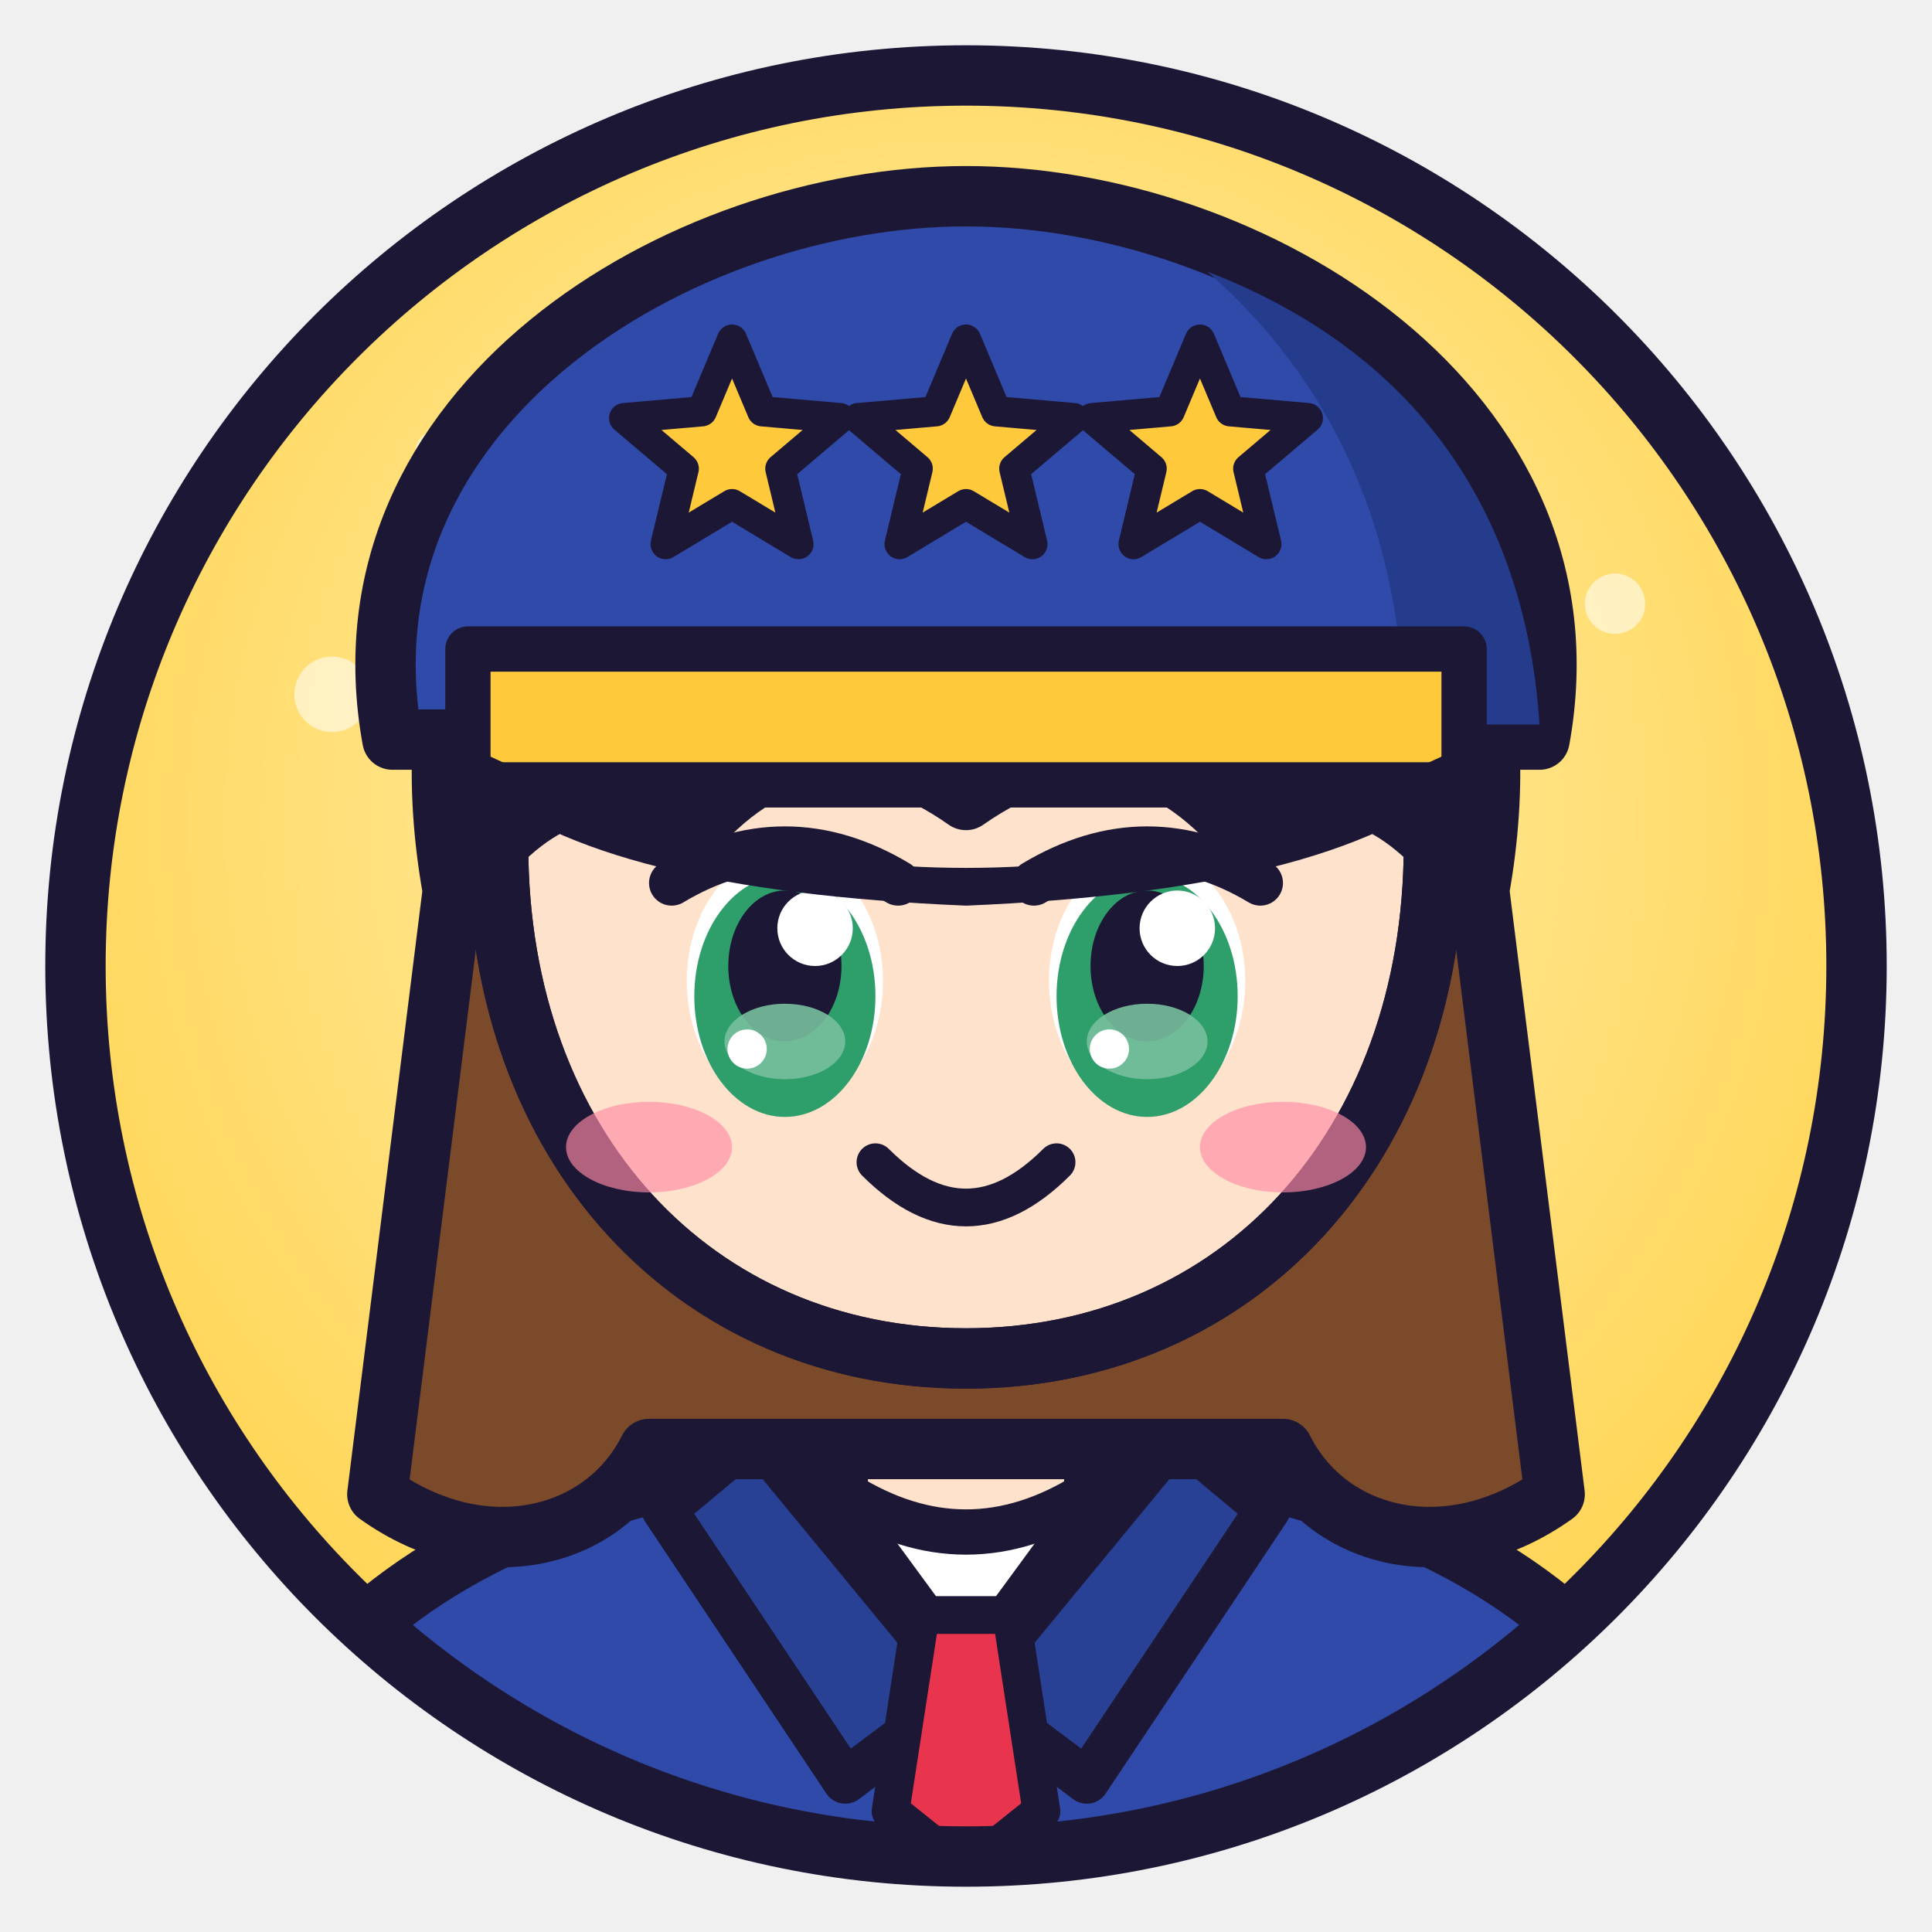
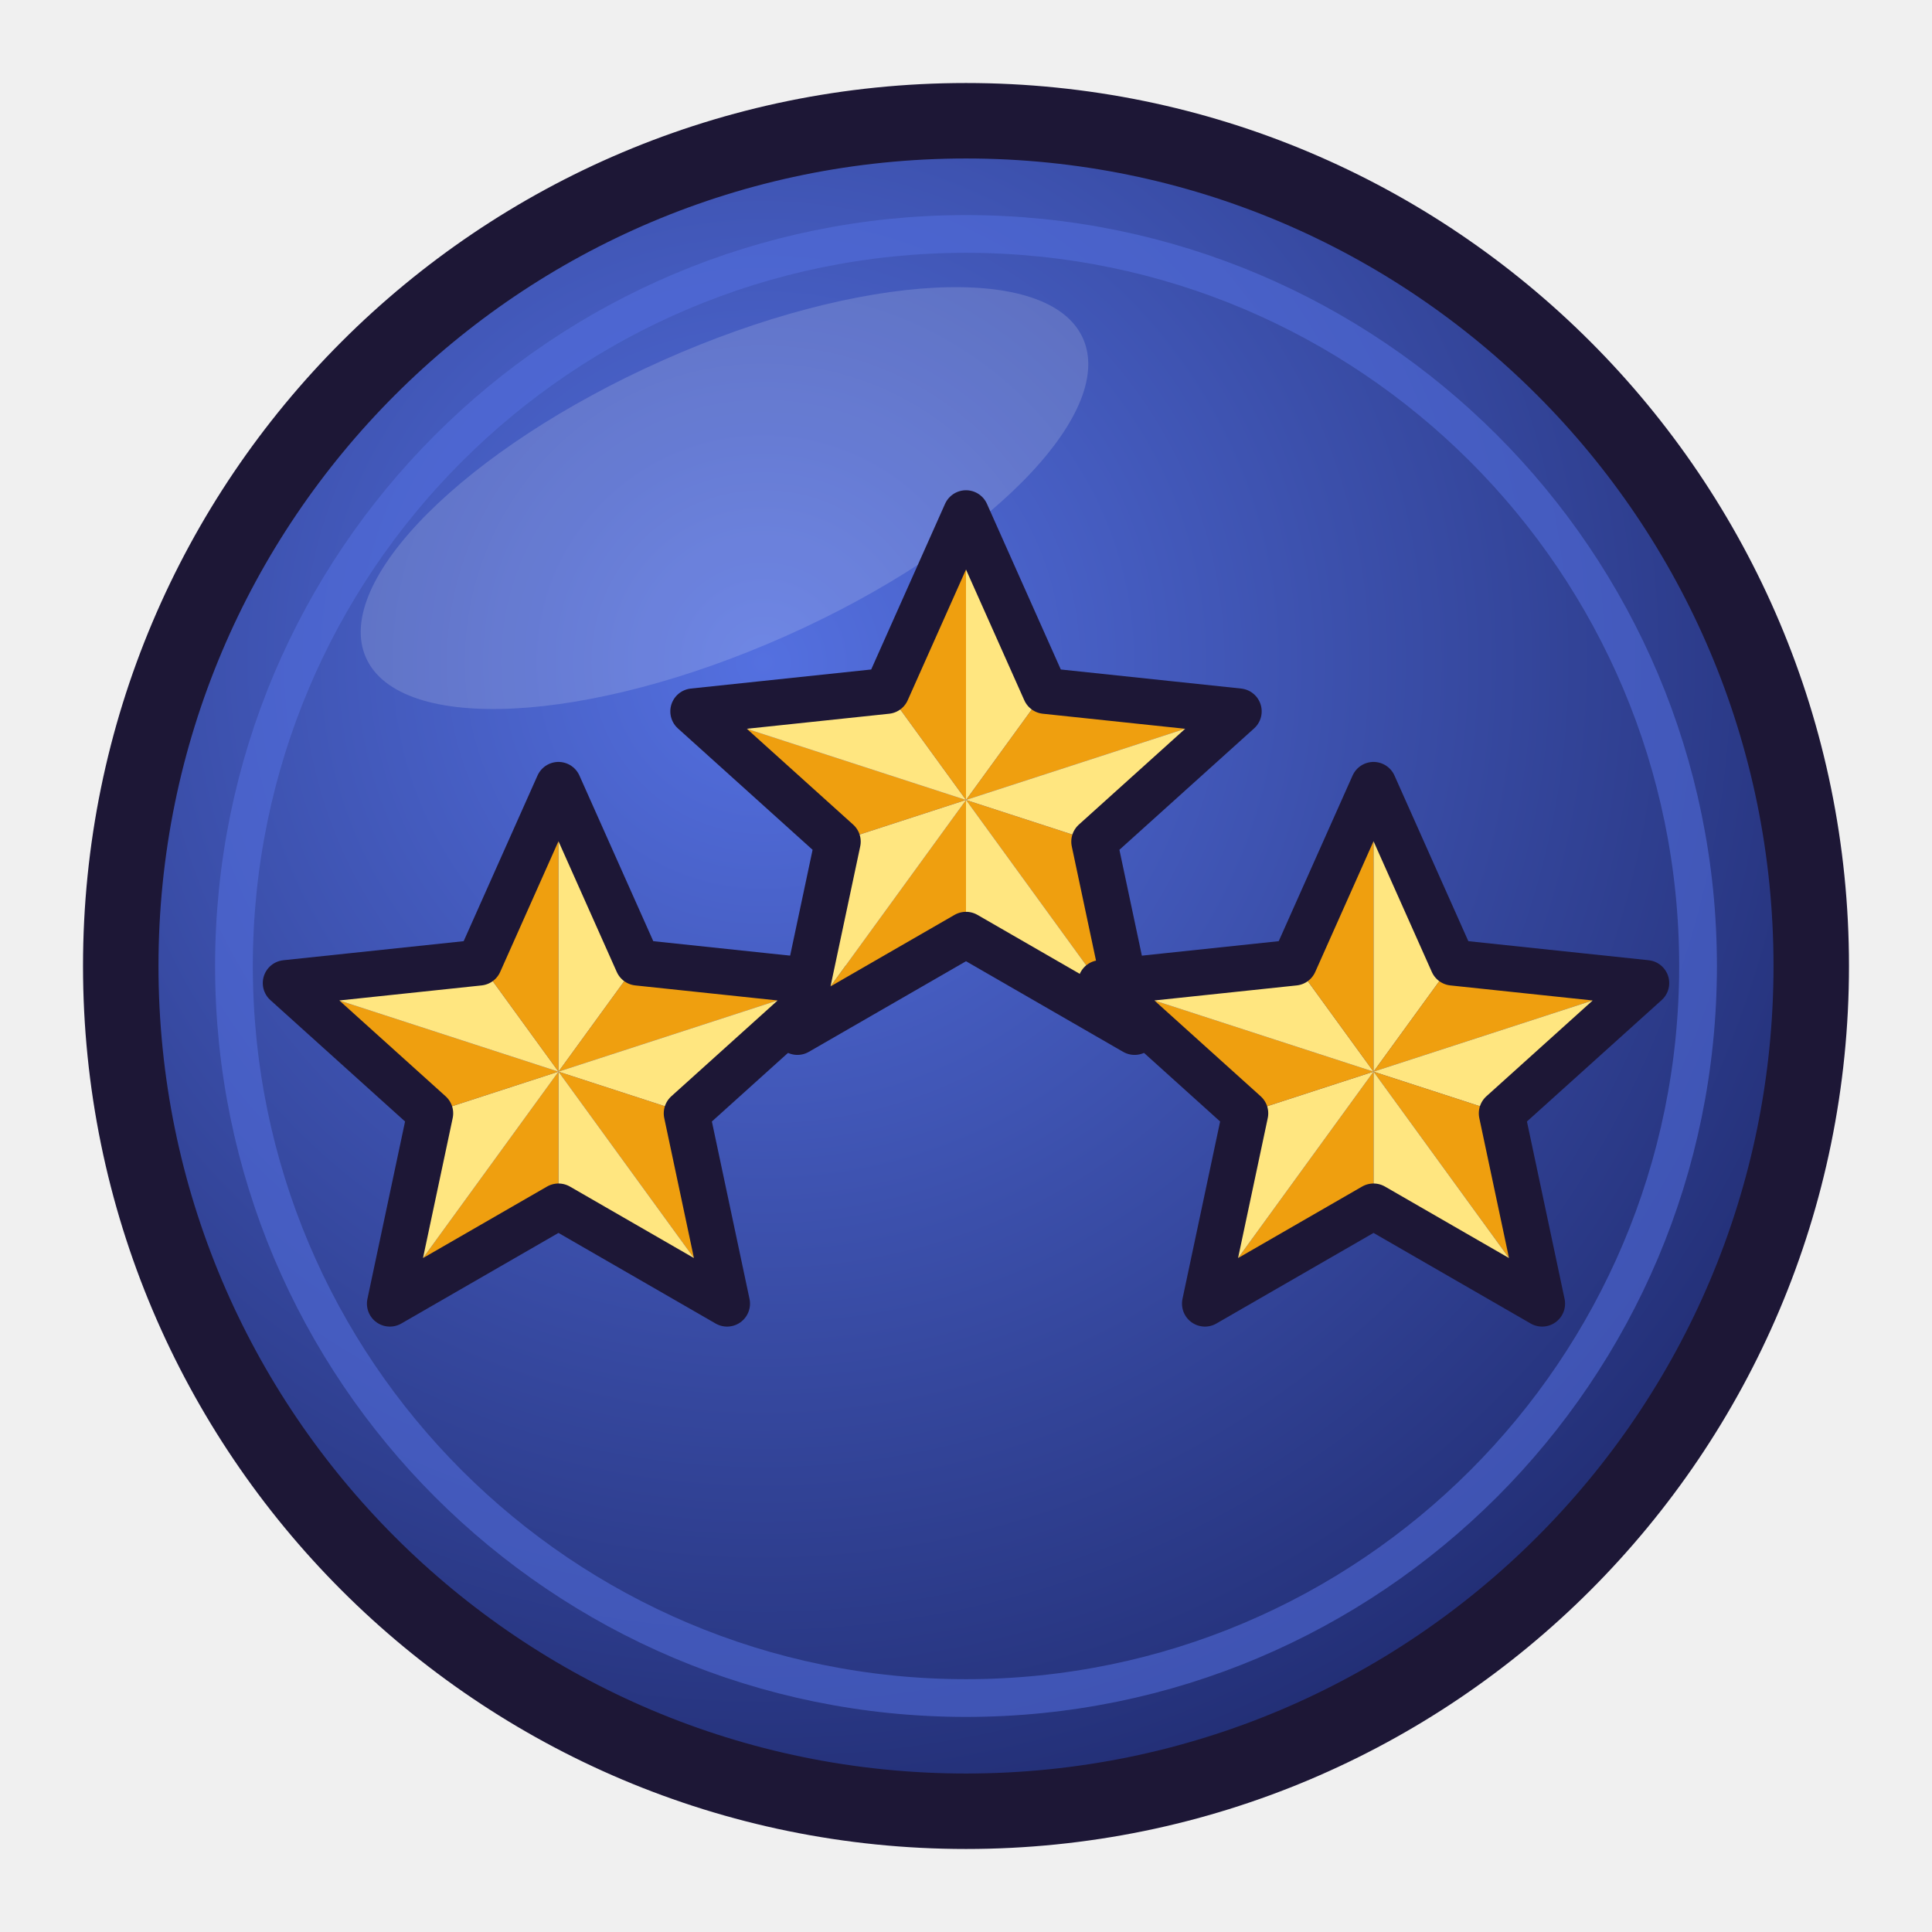
<svg xmlns="http://www.w3.org/2000/svg" width="512" height="512" viewBox="0 0 256 256">
  <defs>
-     <radialGradient id="bg" cx="50%" cy="42%" r="60%">
-       <stop offset="0%" stop-color="#fff1b8" />
-       <stop offset="100%" stop-color="#ffd34d" />
+     <radialGradient id="m" cx="0.38" cy="0.32" r="0.75">
+       <stop offset="0" stop-color="#5470e0" />
+       <stop offset="1" stop-color="#1f2a6e" />
    </radialGradient>
-     <clipPath id="disc">
-       <circle cx="128" cy="128" r="118" />
-     </clipPath>
  </defs>
-   <circle cx="128" cy="128" r="118" fill="url(#bg)" />
-   <g opacity="0.55" fill="#ffffff">
-     <circle cx="44" cy="92" r="5" />
-     <circle cx="214" cy="80" r="4" />
-     <circle cx="58" cy="60" r="3" />
-     M 206.0 123.0 L 208.2 129.8 L 215.0 132.0 L 208.2 134.2 L 206.0 141.0 L 203.8 134.2 L 197.0 132.0 L 203.8 129.8 Z
-     M 50.0 133.0 L 51.7 138.3 L 57.0 140.0 L 51.7 141.7 L 50.0 147.0 L 48.3 141.7 L 43.0 140.0 L 48.3 138.3 Z
-   </g>
-   <g clip-path="url(#disc)">
-     <path d="M 26 262 C 30 214 70 192 128 192 C 186 192 226 214 230 262 Z" fill="#2f4aa8" stroke="#1d1736" stroke-width="8" stroke-linejoin="round" stroke-linecap="round" />
-     <path d="M 106 192 L 128 222 L 150 192 Z" fill="#ffffff" stroke="#1d1736" stroke-width="6" stroke-linejoin="round" stroke-linecap="round" />
-     <path d="M 100 190 L 128 224 L 112 236 L 88 200 Z" fill="#294194" stroke="#1d1736" stroke-width="6" stroke-linejoin="round" stroke-linecap="round" />
-     <path d="M 156 190 L 128 224 L 144 236 L 168 200 Z" fill="#294194" stroke="#1d1736" stroke-width="6" stroke-linejoin="round" stroke-linecap="round" />
-     <path d="M 122 214 L 134 214 L 138 240 L 128 248 L 118 240 Z" fill="#e8344d" stroke="#1d1736" stroke-width="5" stroke-linejoin="round" stroke-linecap="round" />
-     <path d="M 112 160 L 112 198 Q 128 208 144 198 L 144 160 Z" fill="#ffe2cb" stroke="#1d1736" stroke-width="6" stroke-linejoin="round" stroke-linecap="round" />
-     <path d="M 114 168 Q 128 182 142 168 L 142 178 Q 128 190 114 178 Z" fill="#f7bfa0" />
-     <path d="M 60 118 C 50 62 94 36 128 36 C 162 36 206 62 196 118 L 206 198 C 192 208 176 204 170 192 L 86 192 C 80 204 64 208 50 198 Z" fill="#7a4a2a" stroke="#1d1736" stroke-width="8" stroke-linejoin="round" stroke-linecap="round" />
-     <defs>
-       <clipPath id="face">
-         <path d="M 66 112 C 66 70 94 48 128 48 C 162 48 190 70 190 112 C 190 152 164 180 128 180 C 92 180 66 152 66 112 Z" />
-       </clipPath>
-     </defs>
-     <path d="M 66 112 C 66 70 94 48 128 48 C 162 48 190 70 190 112 C 190 152 164 180 128 180 C 92 180 66 152 66 112 Z" fill="#ffe2cb" stroke="#1d1736" stroke-width="8" stroke-linejoin="round" stroke-linecap="round" />
-     <g clip-path="url(#face)">
-       <path d="M 168 60 C 200 100 196 160 150 186 L 210 190 L 210 50 Z" fill="#f7bfa0" opacity="0.7" />
-     </g>
-     <path d="M 66 112 C 66 70 94 48 128 48 C 162 48 190 70 190 112 C 190 152 164 180 128 180 C 92 180 66 152 66 112 Z" fill="none" stroke="#1d1736" stroke-width="8" stroke-linejoin="round" stroke-linecap="round" />
-     <ellipse cx="86" cy="152" rx="11" ry="6" fill="#ff8aa4" opacity="0.65" />
-     <ellipse cx="170" cy="152" rx="11" ry="6" fill="#ff8aa4" opacity="0.65" />
-     <ellipse cx="104" cy="130" rx="13" ry="17" fill="#ffffff" />
-     <ellipse cx="104" cy="132" rx="12" ry="16" fill="#2e9e6b" />
-     <ellipse cx="104" cy="128" rx="7.5" ry="10" fill="#1d1736" />
-     <ellipse cx="104" cy="138" rx="8" ry="5" fill="#77c09f" opacity="0.9" />
-     <circle cx="108" cy="123" r="5" fill="#ffffff" />
-     <circle cx="99" cy="139" r="2.6" fill="#ffffff" />
-     <path d="M 89 117 Q 104 108 119 117" fill="none" stroke="#1d1736" stroke-width="6" stroke-linecap="round" stroke-linejoin="round" />
-     <ellipse cx="152" cy="130" rx="13" ry="17" fill="#ffffff" />
-     <ellipse cx="152" cy="132" rx="12" ry="16" fill="#2e9e6b" />
-     <ellipse cx="152" cy="128" rx="7.5" ry="10" fill="#1d1736" />
-     <ellipse cx="152" cy="138" rx="8" ry="5" fill="#77c09f" opacity="0.9" />
-     <circle cx="156" cy="123" r="5" fill="#ffffff" />
-     <circle cx="147" cy="139" r="2.6" fill="#ffffff" />
-     <path d="M 137 117 Q 152 108 167 117" fill="none" stroke="#1d1736" stroke-width="6" stroke-linecap="round" stroke-linejoin="round" />
-     <path d="M 64 114 C 66 70 96 50 128 50 C 160 50 190 70 192 114 Q 178 98 164 110 Q 148 92 128 106 Q 108 92 92 110 Q 78 98 64 114 Z" fill="#7a4a2a" stroke="#1d1736" stroke-width="8" stroke-linejoin="round" stroke-linecap="round" />
-     <path d="M 116 154 Q 128 166 140 154" fill="none" stroke="#1d1736" stroke-width="5" stroke-linecap="round" stroke-linejoin="round" />
-     <path d="M 52 98 C 44 54 90 26 128 26 C 166 26 212 54 204 98 Z" fill="#2f4aa8" stroke="#1d1736" stroke-width="8" stroke-linejoin="round" stroke-linecap="round" />
-     <path d="M 160 36 C 186 46 202 66 204 96 L 186 96 C 186 70 176 50 160 36 Z" fill="#253b8c" />
-     <path d="M 62 86 L 194 86 L 194 104 L 62 104 Z" fill="#ffc93c" stroke="#1d1736" stroke-width="6" stroke-linejoin="round" stroke-linecap="round" />
-     <path d="M 64 102 Q 128 132 192 102 Q 176 116 128 118 Q 80 116 64 102 Z" fill="#1d1736" stroke="#1d1736" stroke-width="4" stroke-linejoin="round" stroke-linecap="round" />
-     <path d="M 97.0 45.0 L 101.0 54.5 L 111.3 55.4 L 103.4 62.1 L 105.8 72.1 L 97.0 66.8 L 88.2 72.1 L 90.6 62.1 L 82.7 55.4 L 93.0 54.5 Z" fill="#ffc93c" stroke="#1d1736" stroke-width="4" stroke-linejoin="round" stroke-linecap="round" />
-     <path d="M 128.0 45.0 L 132.0 54.5 L 142.3 55.4 L 134.4 62.1 L 136.8 72.1 L 128.0 66.8 L 119.2 72.1 L 121.6 62.1 L 113.7 55.4 L 124.0 54.5 Z" fill="#ffc93c" stroke="#1d1736" stroke-width="4" stroke-linejoin="round" stroke-linecap="round" />
-     <path d="M 159.0 45.0 L 163.0 54.5 L 173.3 55.4 L 165.4 62.1 L 167.8 72.1 L 159.0 66.8 L 150.2 72.1 L 152.6 62.1 L 144.7 55.4 L 155.0 54.5 Z" fill="#ffc93c" stroke="#1d1736" stroke-width="4" stroke-linejoin="round" stroke-linecap="round" />
-   </g>
-   <circle cx="128" cy="128" r="118" fill="none" stroke="#1d1736" stroke-width="8" stroke-linejoin="round" stroke-linecap="round" />
+   <circle cx="128" cy="128" r="112" fill="url(#m)" stroke="#1d1736" stroke-width="10" />
+   <circle cx="128" cy="128" r="97" fill="none" stroke="#5470e0" stroke-width="5" opacity="0.55" />
+   <ellipse cx="96" cy="66" rx="52" ry="20" transform="rotate(-24 96 66)" fill="#ffffff" opacity="0.16" />
+   <path d="M74 142 L74 104 L84.5 127.55 Z" fill="#ffe680" />
+   <path d="M74 142 L84.5 127.55 L110.14 130.26 Z" fill="#ef9f0f" />
+   <path d="M74 142 L110.14 130.26 L90.99 147.52 Z" fill="#ffe680" />
+   <path d="M74 142 L90.99 147.52 L96.34 172.74 Z" fill="#ef9f0f" />
+   <path d="M74 142 L96.34 172.74 L74 159.86 Z" fill="#ffe680" />
+   <path d="M74 142 L74 159.86 L51.66 172.74 Z" fill="#ef9f0f" />
+   <path d="M74 142 L51.66 172.74 L57.01 147.52 Z" fill="#ffe680" />
+   <path d="M74 142 L57.01 147.52 L37.86 130.26 Z" fill="#ef9f0f" />
+   <path d="M74 142 L37.86 130.26 L63.5 127.55 Z" fill="#ffe680" />
+   <path d="M74 142 L63.5 127.55 L74 104 Z" fill="#ef9f0f" />
+   <path d="M74 104 L84.5 127.55 L110.14 130.26 L90.99 147.52 L96.34 172.74 L74 159.86 L51.66 172.74 L57.01 147.52 L37.86 130.26 L63.5 127.55 Z" fill="none" stroke="#1d1736" stroke-width="6.08" stroke-linejoin="round" stroke-linecap="round" />
+   <path d="M128 106 L128 68 L138.5 91.55 Z" fill="#ffe680" />
+   <path d="M128 106 L138.5 91.55 L164.14 94.26 Z" fill="#ef9f0f" />
+   <path d="M128 106 L164.14 94.26 L144.99 111.52 Z" fill="#ffe680" />
+   <path d="M128 106 L144.99 111.52 L150.34 136.74 Z" fill="#ef9f0f" />
+   <path d="M128 106 L150.34 136.74 L128 123.86 Z" fill="#ffe680" />
+   <path d="M128 106 L128 123.86 L105.66 136.74 Z" fill="#ef9f0f" />
+   <path d="M128 106 L105.66 136.74 L111.01 111.52 Z" fill="#ffe680" />
+   <path d="M128 106 L111.01 111.52 L91.86 94.26 Z" fill="#ef9f0f" />
+   <path d="M128 106 L91.86 94.26 L117.5 91.55 Z" fill="#ffe680" />
+   <path d="M128 106 L117.5 91.55 L128 68 Z" fill="#ef9f0f" />
+   <path d="M128 68 L138.5 91.55 L164.14 94.26 L144.99 111.52 L150.34 136.74 L128 123.86 L105.66 136.74 L111.01 111.52 L91.86 94.26 L117.5 91.55 Z" fill="none" stroke="#1d1736" stroke-width="6.08" stroke-linejoin="round" stroke-linecap="round" />
+   <path d="M182 142 L182 104 L192.5 127.55 Z" fill="#ffe680" />
+   <path d="M182 142 L192.5 127.55 L218.14 130.26 Z" fill="#ef9f0f" />
+   <path d="M182 142 L218.14 130.26 L198.99 147.52 Z" fill="#ffe680" />
+   <path d="M182 142 L198.99 147.52 L204.34 172.74 Z" fill="#ef9f0f" />
+   <path d="M182 142 L204.34 172.74 L182 159.86 Z" fill="#ffe680" />
+   <path d="M182 142 L182 159.86 L159.66 172.74 Z" fill="#ef9f0f" />
+   <path d="M182 142 L159.66 172.74 L165.01 147.52 Z" fill="#ffe680" />
+   <path d="M182 142 L165.01 147.52 L145.86 130.26 Z" fill="#ef9f0f" />
+   <path d="M182 142 L145.86 130.26 L171.5 127.55 Z" fill="#ffe680" />
+   <path d="M182 142 L171.5 127.55 L182 104 Z" fill="#ef9f0f" />
+   <path d="M182 104 L192.5 127.55 L218.14 130.26 L198.99 147.52 L204.34 172.74 L182 159.86 L159.66 172.74 L165.01 147.52 L145.86 130.26 L171.5 127.55 Z" fill="none" stroke="#1d1736" stroke-width="6.08" stroke-linejoin="round" stroke-linecap="round" />
</svg>
